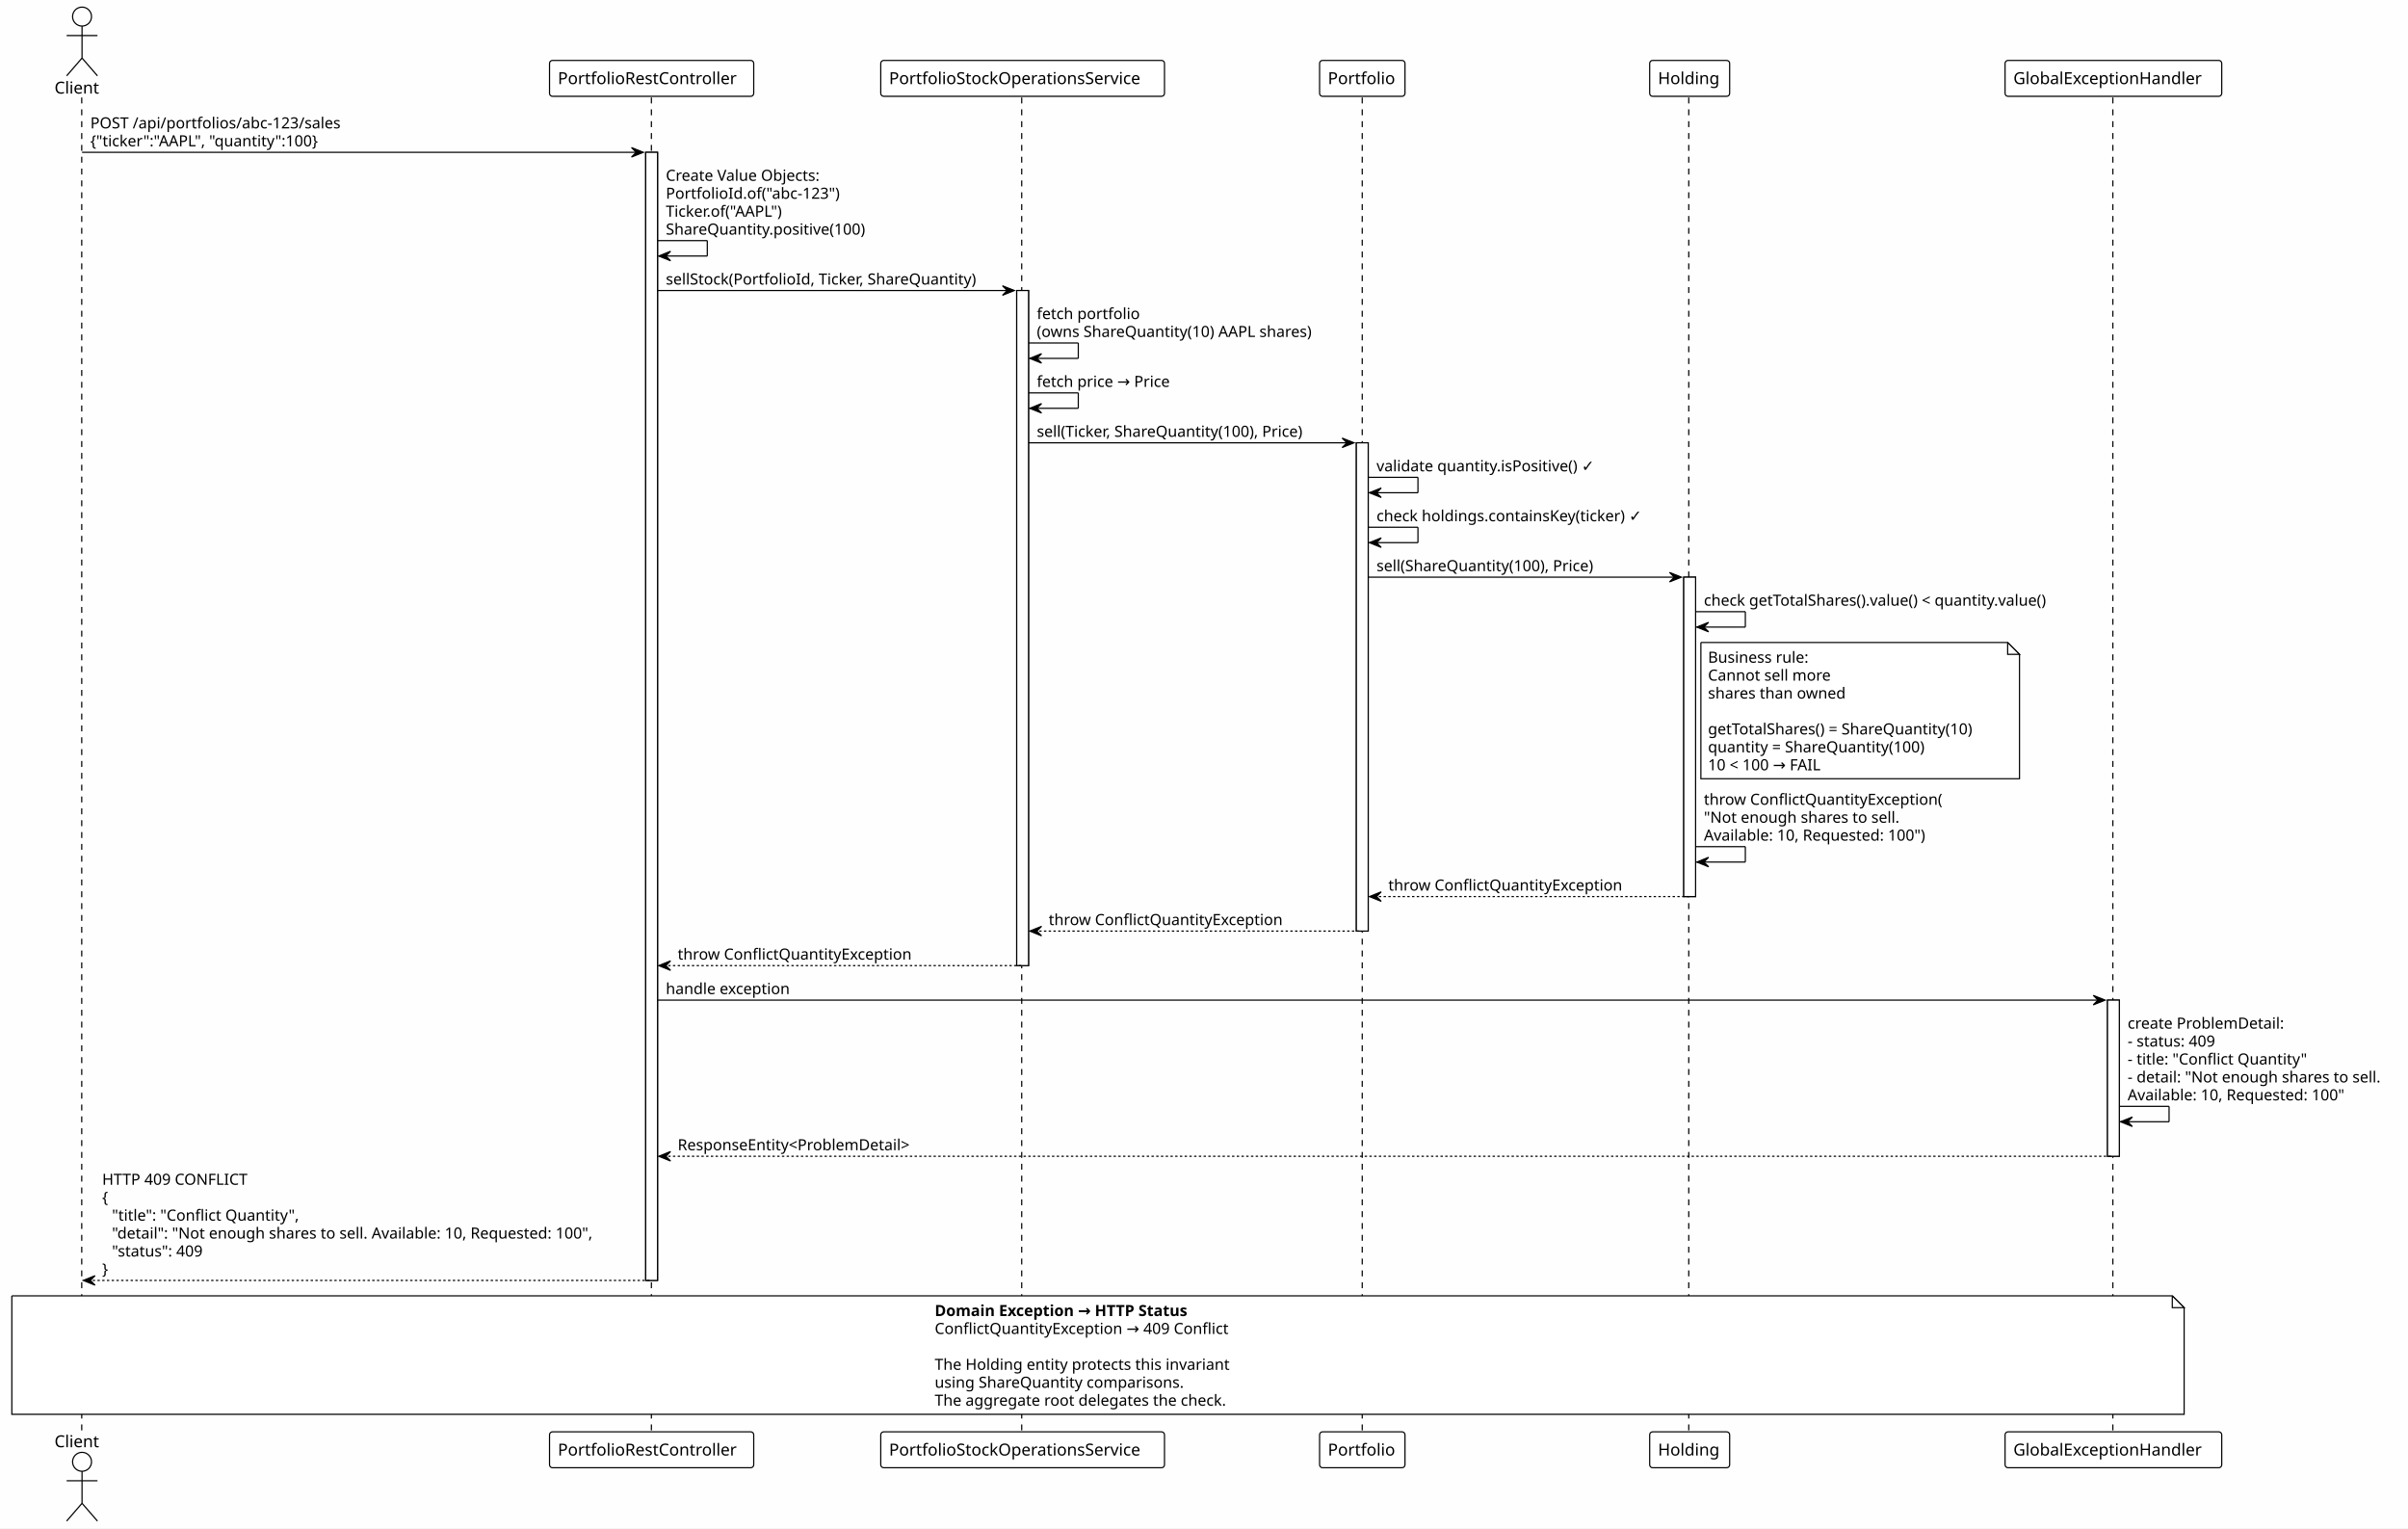
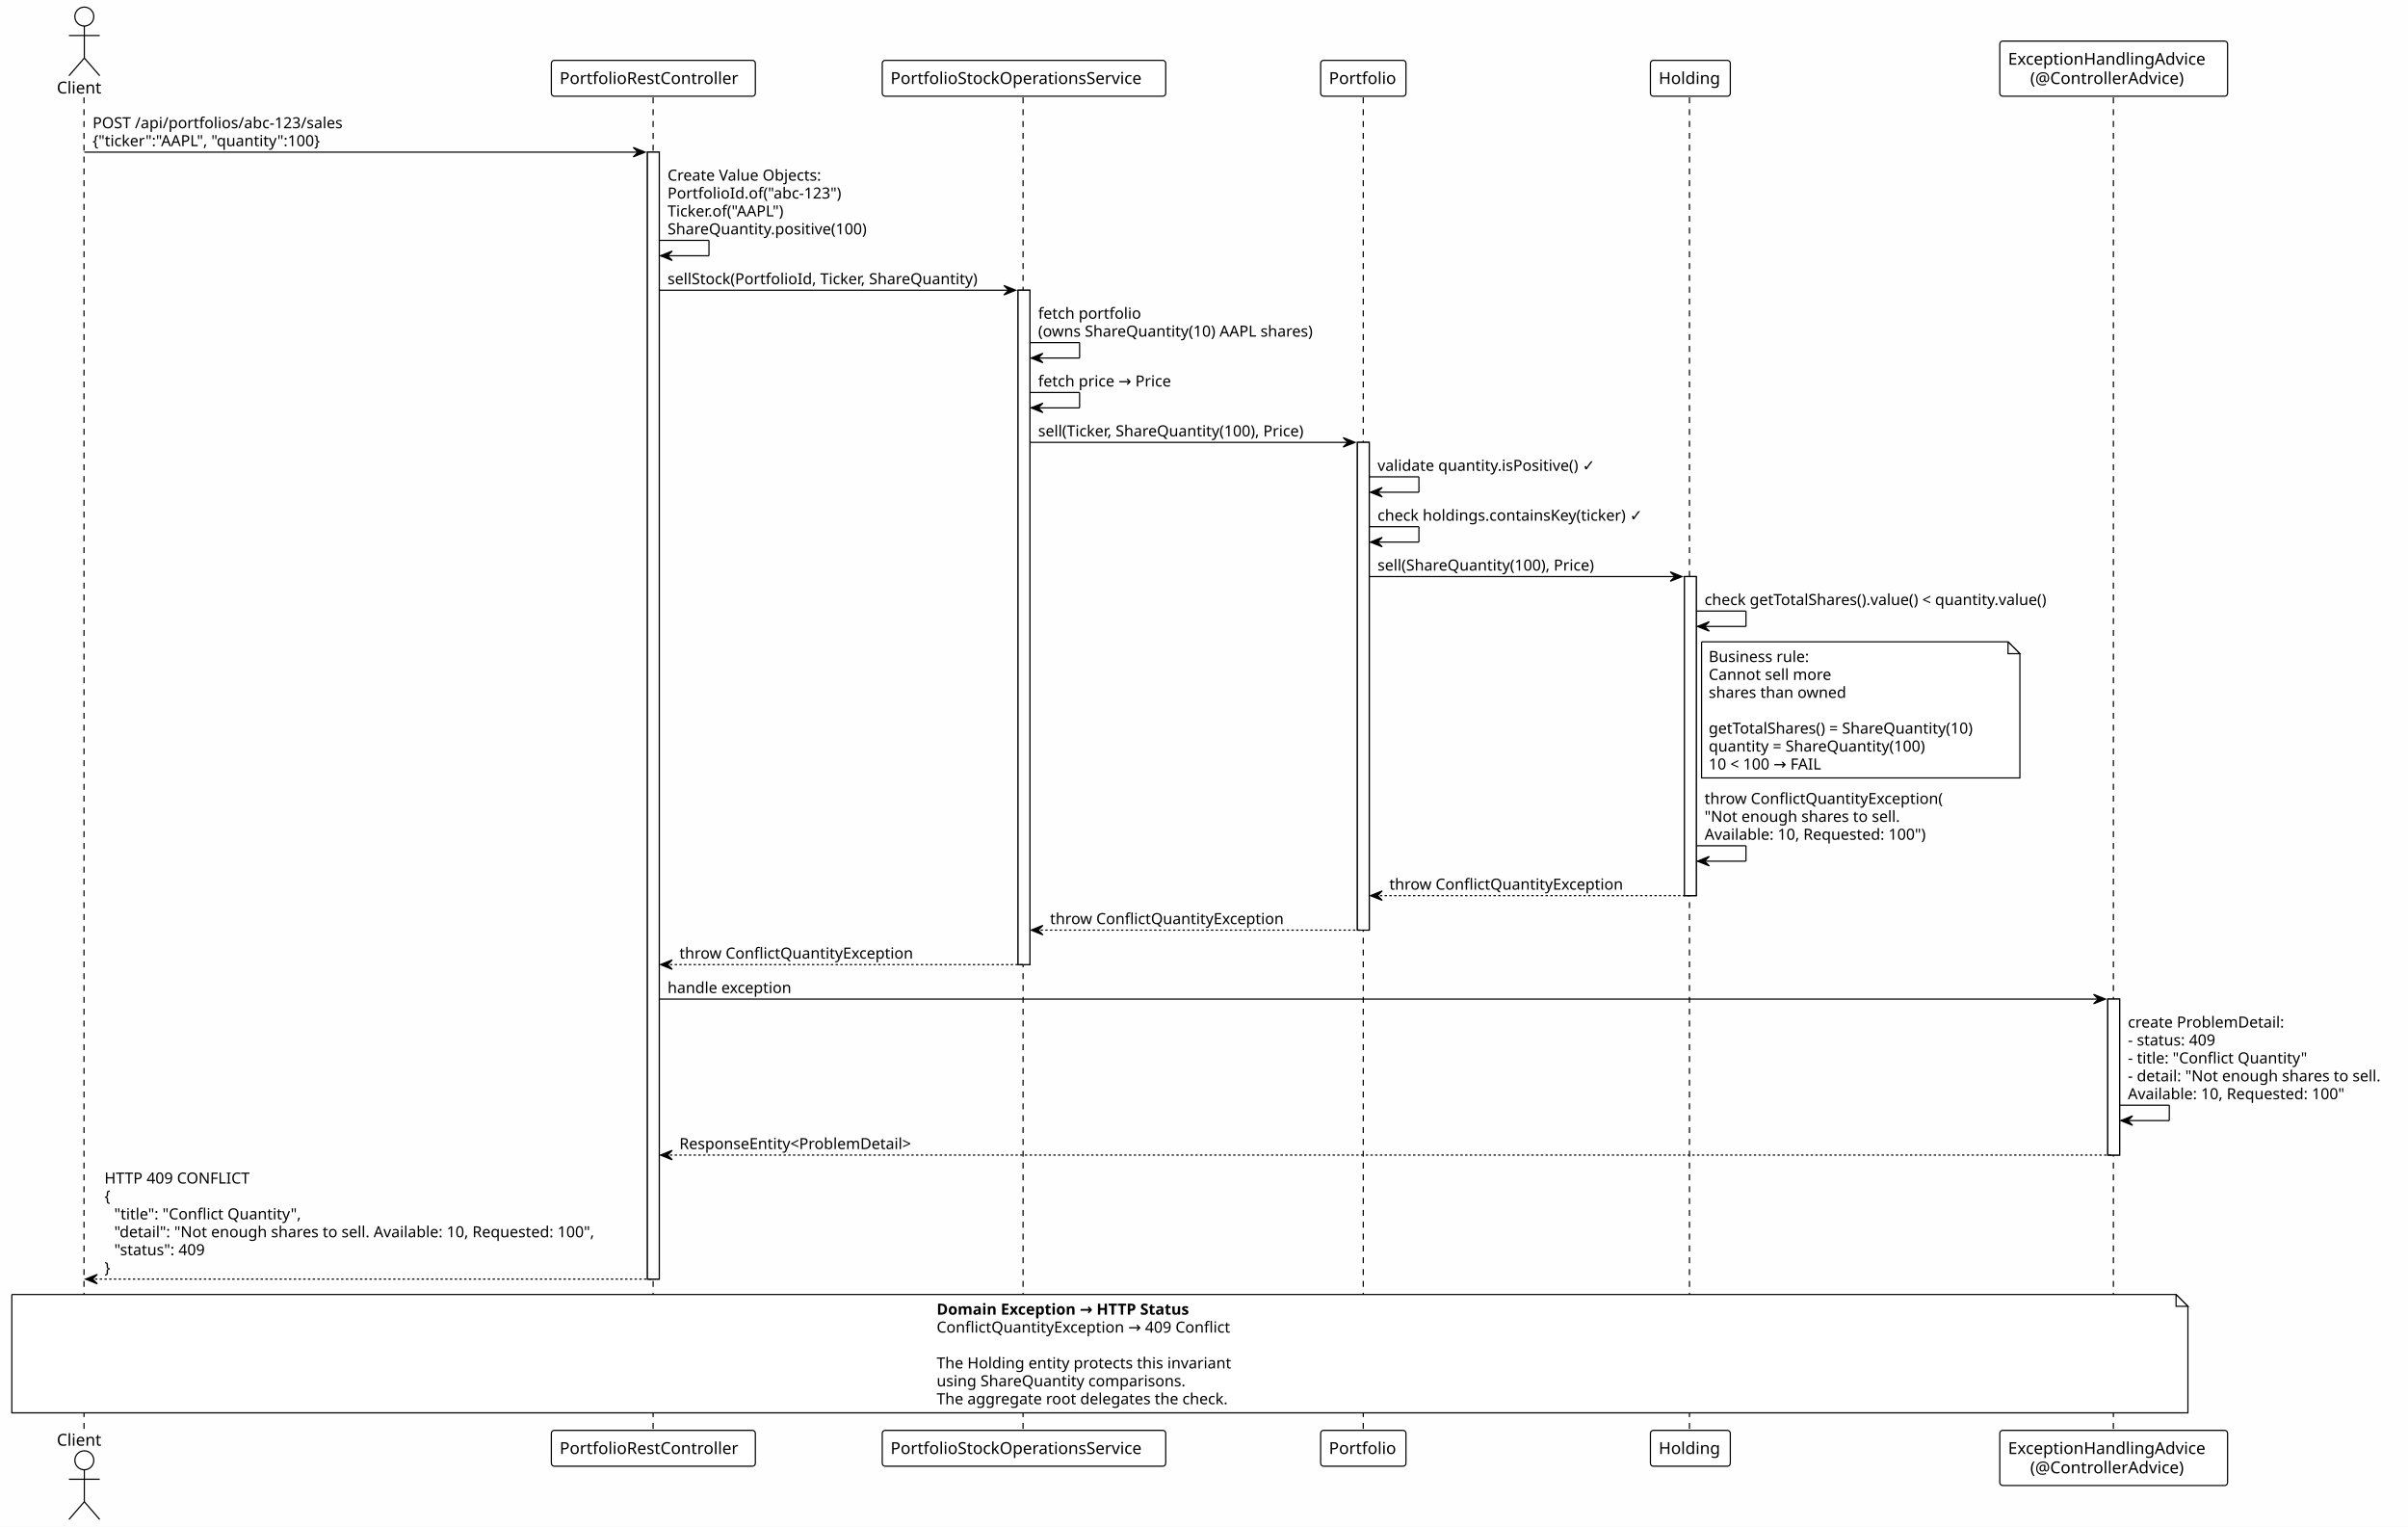
- <svg xmlns="http://www.w3.org/2000/svg" contentStyleType="text/css" data-diagram-type="SEQUENCE" height="1290px" preserveAspectRatio="none" style="width:2033px;height:1290px;background:#FEFEFE;" version="1.1" viewBox="0 0 2033 1290" width="2033px" zoomAndPan="magnify">
+ <svg xmlns="http://www.w3.org/2000/svg" contentStyleType="text/css" data-diagram-type="SEQUENCE" height="1290px" preserveAspectRatio="none" style="width:2035px;height:1290px;background:#FEFEFE;" version="1.1" viewBox="0 0 2035 1290" width="2035px" zoomAndPan="magnify">
  <defs />
  <g>
-     <rect fill="#FEFEFE" height="1290" style="stroke:none;stroke-width:1;" width="2033" x="0" y="0" />
-     <g>
-       <rect fill="#FFFFFF" height="952.18" style="stroke:#000000;stroke-width:1;" width="10" x="545.148" y="128.562" />
-     </g>
-     <g>
-       <rect fill="#FFFFFF" height="569.789" style="stroke:#000000;stroke-width:1;" width="10" x="858.371" y="245.227" />
-     </g>
-     <g>
-       <rect fill="#FFFFFF" height="412.125" style="stroke:#000000;stroke-width:1;" width="10" x="1145.135" y="373.758" />
-     </g>
-     <g>
-       <rect fill="#FFFFFF" height="269.594" style="stroke:#000000;stroke-width:1;" width="10" x="1421.533" y="487.156" />
-     </g>
-     <g>
-       <rect fill="#FFFFFF" height="131.797" style="stroke:#000000;stroke-width:1;" width="10" x="1779.282" y="844.148" />
+     <rect fill="#FEFEFE" height="1290" style="stroke:none;stroke-width:1;" width="2035" x="0" y="0" />
+     <g>
+       <rect fill="#FFFFFF" height="952.18" style="stroke:#000000;stroke-width:1;" width="10" x="547.148" y="128.562" />
+     </g>
+     <g>
+       <rect fill="#FFFFFF" height="569.789" style="stroke:#000000;stroke-width:1;" width="10" x="860.371" y="245.227" />
+     </g>
+     <g>
+       <rect fill="#FFFFFF" height="412.125" style="stroke:#000000;stroke-width:1;" width="10" x="1147.135" y="373.758" />
+     </g>
+     <g>
+       <rect fill="#FFFFFF" height="269.594" style="stroke:#000000;stroke-width:1;" width="10" x="1423.533" y="487.156" />
+     </g>
+     <g>
+       <rect fill="#FFFFFF" height="131.797" style="stroke:#000000;stroke-width:1;" width="10" x="1781.282" y="844.148" />
    </g>
    <g class="participant-lifeline" data-entity-uid="part1" data-qualified-name="Client" id="part1-lifeline">
      <g>
-         <rect fill="#000000" fill-opacity="0" height="1127.242" width="8" x="65.265" y="82.297" />
-         <line style="stroke:#000000;stroke-width:1;stroke-dasharray:5,5;" x1="69" x2="69" y1="82.297" y2="1209.539" />
+         <rect fill="#000000" fill-opacity="0" height="1127.242" width="8" x="67.265" y="82.297" />
+         <line style="stroke:#000000;stroke-width:1;stroke-dasharray:5,5;" x1="71" x2="71" y1="82.297" y2="1209.539" />
      </g>
    </g>
    <g class="participant-lifeline" data-entity-uid="part2" data-qualified-name="Controller" id="part2-lifeline">
      <g>
-         <rect fill="#000000" fill-opacity="0" height="1127.242" width="8" x="546.148" y="82.297" />
-         <line style="stroke:#000000;stroke-width:1;stroke-dasharray:5,5;" x1="549.954" x2="549.954" y1="82.297" y2="1209.539" />
+         <rect fill="#000000" fill-opacity="0" height="1127.242" width="8" x="548.148" y="82.297" />
+         <line style="stroke:#000000;stroke-width:1;stroke-dasharray:5,5;" x1="551.954" x2="551.954" y1="82.297" y2="1209.539" />
      </g>
    </g>
    <g class="participant-lifeline" data-entity-uid="part3" data-qualified-name="Service" id="part3-lifeline">
      <g>
-         <rect fill="#000000" fill-opacity="0" height="1127.242" width="8" x="859.371" y="82.297" />
-         <line style="stroke:#000000;stroke-width:1;stroke-dasharray:5,5;" x1="862.599" x2="862.599" y1="82.297" y2="1209.539" />
+         <rect fill="#000000" fill-opacity="0" height="1127.242" width="8" x="861.371" y="82.297" />
+         <line style="stroke:#000000;stroke-width:1;stroke-dasharray:5,5;" x1="864.599" x2="864.599" y1="82.297" y2="1209.539" />
      </g>
    </g>
    <g class="participant-lifeline" data-entity-uid="part4" data-qualified-name="Portfolio" id="part4-lifeline">
      <g>
-         <rect fill="#000000" fill-opacity="0" height="1127.242" width="8" x="1146.135" y="82.297" />
-         <line style="stroke:#000000;stroke-width:1;stroke-dasharray:5,5;" x1="1150.089" x2="1150.089" y1="82.297" y2="1209.539" />
+         <rect fill="#000000" fill-opacity="0" height="1127.242" width="8" x="1148.135" y="82.297" />
+         <line style="stroke:#000000;stroke-width:1;stroke-dasharray:5,5;" x1="1152.089" x2="1152.089" y1="82.297" y2="1209.539" />
      </g>
    </g>
    <g class="participant-lifeline" data-entity-uid="part5" data-qualified-name="Holding" id="part5-lifeline">
      <g>
-         <rect fill="#000000" fill-opacity="0" height="1127.242" width="8" x="1422.533" y="82.297" />
-         <line style="stroke:#000000;stroke-width:1;stroke-dasharray:5,5;" x1="1425.773" x2="1425.773" y1="82.297" y2="1209.539" />
+         <rect fill="#000000" fill-opacity="0" height="1127.242" width="8" x="1424.533" y="82.297" />
+         <line style="stroke:#000000;stroke-width:1;stroke-dasharray:5,5;" x1="1427.773" x2="1427.773" y1="82.297" y2="1209.539" />
      </g>
    </g>
    <g class="participant-lifeline" data-entity-uid="part6" data-qualified-name="Handler" id="part6-lifeline">
      <g>
-         <rect fill="#000000" fill-opacity="0" height="1127.242" width="8" x="1780.282" y="82.297" />
-         <line style="stroke:#000000;stroke-width:1;stroke-dasharray:5,5;" x1="1783.817" x2="1783.817" y1="82.297" y2="1209.539" />
+         <rect fill="#000000" fill-opacity="0" height="1127.242" width="8" x="1782.282" y="82.297" />
+         <line style="stroke:#000000;stroke-width:1;stroke-dasharray:5,5;" x1="1786.032" x2="1786.032" y1="82.297" y2="1209.539" />
      </g>
    </g>
    <g class="participant participant-head" data-entity-uid="part1" data-qualified-name="Client" id="part1-head">
-       <text fill="#000000" font-family="Verdana" font-size="14" lengthAdjust="spacing" textLength="40.53" x="46" y="78.995">Client</text>
-       <ellipse cx="69.265" cy="14" fill="#FFFFFF" rx="8" ry="8" style="stroke:#000000;stroke-width:1;" />
-       <path d="M69.265,22 L69.265,49 M56.265,30 L82.265,30 M69.265,49 L56.265,64 M69.265,49 L82.265,64" fill="none" style="stroke:#000000;stroke-width:1;" />
+       <text fill="#000000" font-family="Verdana" font-size="14" lengthAdjust="spacing" textLength="40.53" x="48" y="78.995">Client</text>
+       <ellipse cx="71.265" cy="14" fill="#FFFFFF" rx="8" ry="8" style="stroke:#000000;stroke-width:1;" />
+       <path d="M71.265,22 L71.265,49 M58.265,30 L84.265,30 M71.265,49 L58.265,64 M71.265,49 L84.265,64" fill="none" style="stroke:#000000;stroke-width:1;" />
    </g>
    <g class="participant participant-tail" data-entity-uid="part1" data-qualified-name="Client" id="part1-tail">
-       <text fill="#000000" font-family="Verdana" font-size="14" lengthAdjust="spacing" textLength="40.53" x="46" y="1221.534">Client</text>
-       <ellipse cx="69.265" cy="1233.836" fill="#FFFFFF" rx="8" ry="8" style="stroke:#000000;stroke-width:1;" />
-       <path d="M69.265,1241.836 L69.265,1268.836 M56.265,1249.836 L82.265,1249.836 M69.265,1268.836 L56.265,1283.836 M69.265,1268.836 L82.265,1283.836" fill="none" style="stroke:#000000;stroke-width:1;" />
+       <text fill="#000000" font-family="Verdana" font-size="14" lengthAdjust="spacing" textLength="40.53" x="48" y="1221.534">Client</text>
+       <ellipse cx="71.265" cy="1233.836" fill="#FFFFFF" rx="8" ry="8" style="stroke:#000000;stroke-width:1;" />
+       <path d="M71.265,1241.836 L71.265,1268.836 M58.265,1249.836 L84.265,1249.836 M71.265,1268.836 L58.265,1283.836 M71.265,1268.836 L84.265,1283.836" fill="none" style="stroke:#000000;stroke-width:1;" />
    </g>
    <g class="participant participant-head" data-entity-uid="part2" data-qualified-name="Controller" id="part2-head">
-       <rect fill="#FFFFFF" height="30.297" rx="2.5" ry="2.5" style="stroke:#000000;stroke-width:1;" width="172.389" x="463.954" y="51" />
-       <text fill="#000000" font-family="Verdana" font-size="14" lengthAdjust="spacing" textLength="158.389" x="470.954" y="70.995">PortfolioRestController</text>
+       <rect fill="#FFFFFF" height="30.297" rx="2.5" ry="2.5" style="stroke:#000000;stroke-width:1;" width="172.389" x="465.954" y="51" />
+       <text fill="#000000" font-family="Verdana" font-size="14" lengthAdjust="spacing" textLength="158.389" x="472.954" y="70.995">PortfolioRestController</text>
    </g>
    <g class="participant participant-tail" data-entity-uid="part2" data-qualified-name="Controller" id="part2-tail">
-       <rect fill="#FFFFFF" height="30.297" rx="2.5" ry="2.5" style="stroke:#000000;stroke-width:1;" width="172.389" x="463.954" y="1208.539" />
-       <text fill="#000000" font-family="Verdana" font-size="14" lengthAdjust="spacing" textLength="158.389" x="470.954" y="1228.534">PortfolioRestController</text>
+       <rect fill="#FFFFFF" height="30.297" rx="2.5" ry="2.5" style="stroke:#000000;stroke-width:1;" width="172.389" x="465.954" y="1208.539" />
+       <text fill="#000000" font-family="Verdana" font-size="14" lengthAdjust="spacing" textLength="158.389" x="472.954" y="1228.534">PortfolioRestController</text>
    </g>
    <g class="participant participant-head" data-entity-uid="part3" data-qualified-name="Service" id="part3-head">
-       <rect fill="#FFFFFF" height="30.297" rx="2.5" ry="2.5" style="stroke:#000000;stroke-width:1;" width="239.545" x="743.599" y="51" />
-       <text fill="#000000" font-family="Verdana" font-size="14" lengthAdjust="spacing" textLength="225.545" x="750.599" y="70.995">PortfolioStockOperationsService</text>
+       <rect fill="#FFFFFF" height="30.297" rx="2.5" ry="2.5" style="stroke:#000000;stroke-width:1;" width="239.545" x="745.599" y="51" />
+       <text fill="#000000" font-family="Verdana" font-size="14" lengthAdjust="spacing" textLength="225.545" x="752.599" y="70.995">PortfolioStockOperationsService</text>
    </g>
    <g class="participant participant-tail" data-entity-uid="part3" data-qualified-name="Service" id="part3-tail">
-       <rect fill="#FFFFFF" height="30.297" rx="2.5" ry="2.5" style="stroke:#000000;stroke-width:1;" width="239.545" x="743.599" y="1208.539" />
-       <text fill="#000000" font-family="Verdana" font-size="14" lengthAdjust="spacing" textLength="225.545" x="750.599" y="1228.534">PortfolioStockOperationsService</text>
+       <rect fill="#FFFFFF" height="30.297" rx="2.5" ry="2.5" style="stroke:#000000;stroke-width:1;" width="239.545" x="745.599" y="1208.539" />
+       <text fill="#000000" font-family="Verdana" font-size="14" lengthAdjust="spacing" textLength="225.545" x="752.599" y="1228.534">PortfolioStockOperationsService</text>
    </g>
    <g class="participant participant-head" data-entity-uid="part4" data-qualified-name="Portfolio" id="part4-head">
-       <rect fill="#FFFFFF" height="30.297" rx="2.5" ry="2.5" style="stroke:#000000;stroke-width:1;" width="72.092" x="1114.089" y="51" />
-       <text fill="#000000" font-family="Verdana" font-size="14" lengthAdjust="spacing" textLength="58.092" x="1121.089" y="70.995">Portfolio</text>
+       <rect fill="#FFFFFF" height="30.297" rx="2.5" ry="2.5" style="stroke:#000000;stroke-width:1;" width="72.092" x="1116.089" y="51" />
+       <text fill="#000000" font-family="Verdana" font-size="14" lengthAdjust="spacing" textLength="58.092" x="1123.089" y="70.995">Portfolio</text>
    </g>
    <g class="participant participant-tail" data-entity-uid="part4" data-qualified-name="Portfolio" id="part4-tail">
-       <rect fill="#FFFFFF" height="30.297" rx="2.5" ry="2.5" style="stroke:#000000;stroke-width:1;" width="72.092" x="1114.089" y="1208.539" />
-       <text fill="#000000" font-family="Verdana" font-size="14" lengthAdjust="spacing" textLength="58.092" x="1121.089" y="1228.534">Portfolio</text>
+       <rect fill="#FFFFFF" height="30.297" rx="2.5" ry="2.5" style="stroke:#000000;stroke-width:1;" width="72.092" x="1116.089" y="1208.539" />
+       <text fill="#000000" font-family="Verdana" font-size="14" lengthAdjust="spacing" textLength="58.092" x="1123.089" y="1228.534">Portfolio</text>
    </g>
    <g class="participant participant-head" data-entity-uid="part5" data-qualified-name="Holding" id="part5-head">
-       <rect fill="#FFFFFF" height="30.297" rx="2.5" ry="2.5" style="stroke:#000000;stroke-width:1;" width="67.519" x="1392.773" y="51" />
-       <text fill="#000000" font-family="Verdana" font-size="14" lengthAdjust="spacing" textLength="53.519" x="1399.773" y="70.995">Holding</text>
+       <rect fill="#FFFFFF" height="30.297" rx="2.5" ry="2.5" style="stroke:#000000;stroke-width:1;" width="67.519" x="1394.773" y="51" />
+       <text fill="#000000" font-family="Verdana" font-size="14" lengthAdjust="spacing" textLength="53.519" x="1401.773" y="70.995">Holding</text>
    </g>
    <g class="participant participant-tail" data-entity-uid="part5" data-qualified-name="Holding" id="part5-tail">
-       <rect fill="#FFFFFF" height="30.297" rx="2.5" ry="2.5" style="stroke:#000000;stroke-width:1;" width="67.519" x="1392.773" y="1208.539" />
-       <text fill="#000000" font-family="Verdana" font-size="14" lengthAdjust="spacing" textLength="53.519" x="1399.773" y="1228.534">Holding</text>
+       <rect fill="#FFFFFF" height="30.297" rx="2.5" ry="2.5" style="stroke:#000000;stroke-width:1;" width="67.519" x="1394.773" y="1208.539" />
+       <text fill="#000000" font-family="Verdana" font-size="14" lengthAdjust="spacing" textLength="53.519" x="1401.773" y="1228.534">Holding</text>
    </g>
    <g class="participant participant-head" data-entity-uid="part6" data-qualified-name="Handler" id="part6-head">
-       <rect fill="#FFFFFF" height="30.297" rx="2.5" ry="2.5" style="stroke:#000000;stroke-width:1;" width="182.93" x="1692.817" y="51" />
-       <text fill="#000000" font-family="Verdana" font-size="14" lengthAdjust="spacing" textLength="168.93" x="1699.817" y="70.995">GlobalExceptionHandler</text>
+       <rect fill="#FFFFFF" height="46.594" rx="2.5" ry="2.5" style="stroke:#000000;stroke-width:1;" width="192.5" x="1690.032" y="34.703" />
+       <text fill="#000000" font-family="Verdana" font-size="14" lengthAdjust="spacing" textLength="178.5" x="1697.032" y="54.698">ExceptionHandlingAdvice</text>
+       <text fill="#000000" font-family="Verdana" font-size="14" lengthAdjust="spacing" textLength="141.046" x="1715.759" y="70.995">(@ControllerAdvice)</text>
    </g>
    <g class="participant participant-tail" data-entity-uid="part6" data-qualified-name="Handler" id="part6-tail">
-       <rect fill="#FFFFFF" height="30.297" rx="2.5" ry="2.5" style="stroke:#000000;stroke-width:1;" width="182.93" x="1692.817" y="1208.539" />
-       <text fill="#000000" font-family="Verdana" font-size="14" lengthAdjust="spacing" textLength="168.93" x="1699.817" y="1228.534">GlobalExceptionHandler</text>
-     </g>
-     <g>
-       <rect fill="#FFFFFF" height="952.18" style="stroke:#000000;stroke-width:1;" width="10" x="545.148" y="128.562" />
-     </g>
-     <g>
-       <rect fill="#FFFFFF" height="569.789" style="stroke:#000000;stroke-width:1;" width="10" x="858.371" y="245.227" />
-     </g>
-     <g>
-       <rect fill="#FFFFFF" height="412.125" style="stroke:#000000;stroke-width:1;" width="10" x="1145.135" y="373.758" />
-     </g>
-     <g>
-       <rect fill="#FFFFFF" height="269.594" style="stroke:#000000;stroke-width:1;" width="10" x="1421.533" y="487.156" />
-     </g>
-     <g>
-       <rect fill="#FFFFFF" height="131.797" style="stroke:#000000;stroke-width:1;" width="10" x="1779.282" y="844.148" />
+       <rect fill="#FFFFFF" height="46.594" rx="2.5" ry="2.5" style="stroke:#000000;stroke-width:1;" width="192.5" x="1690.032" y="1208.539" />
+       <text fill="#000000" font-family="Verdana" font-size="14" lengthAdjust="spacing" textLength="178.5" x="1697.032" y="1228.534">ExceptionHandlingAdvice</text>
+       <text fill="#000000" font-family="Verdana" font-size="14" lengthAdjust="spacing" textLength="141.046" x="1715.759" y="1244.831">(@ControllerAdvice)</text>
+     </g>
+     <g>
+       <rect fill="#FFFFFF" height="952.18" style="stroke:#000000;stroke-width:1;" width="10" x="547.148" y="128.562" />
+     </g>
+     <g>
+       <rect fill="#FFFFFF" height="569.789" style="stroke:#000000;stroke-width:1;" width="10" x="860.371" y="245.227" />
+     </g>
+     <g>
+       <rect fill="#FFFFFF" height="412.125" style="stroke:#000000;stroke-width:1;" width="10" x="1147.135" y="373.758" />
+     </g>
+     <g>
+       <rect fill="#FFFFFF" height="269.594" style="stroke:#000000;stroke-width:1;" width="10" x="1423.533" y="487.156" />
+     </g>
+     <g>
+       <rect fill="#FFFFFF" height="131.797" style="stroke:#000000;stroke-width:1;" width="10" x="1781.282" y="844.148" />
    </g>
    <g class="message" data-entity-1="part1" data-entity-2="part2" id="msg1">
-       <polygon fill="#000000" points="533.148,124.562,543.148,128.562,533.148,132.562,537.148,128.562" style="stroke:#000000;stroke-width:1;" />
-       <line style="stroke:#000000;stroke-width:1;" x1="69.265" x2="539.148" y1="128.562" y2="128.562" />
-       <text fill="#000000" font-family="Verdana" font-size="13" lengthAdjust="spacing" textLength="222.866" x="76.265" y="108.364">POST /api/portfolios/abc-123/sales</text>
-       <text fill="#000000" font-family="Verdana" font-size="13" lengthAdjust="spacing" textLength="218.048" x="76.265" y="123.497">{"ticker":"AAPL", "quantity":100}</text>
+       <polygon fill="#000000" points="535.148,124.562,545.148,128.562,535.148,132.562,539.148,128.562" style="stroke:#000000;stroke-width:1;" />
+       <line style="stroke:#000000;stroke-width:1;" x1="71.265" x2="541.148" y1="128.562" y2="128.562" />
+       <text fill="#000000" font-family="Verdana" font-size="13" lengthAdjust="spacing" textLength="222.866" x="78.265" y="108.364">POST /api/portfolios/abc-123/sales</text>
+       <text fill="#000000" font-family="Verdana" font-size="13" lengthAdjust="spacing" textLength="218.048" x="78.265" y="123.497">{"ticker":"AAPL", "quantity":100}</text>
    </g>
    <g class="message" data-entity-1="part2" data-entity-2="part2" id="msg2">
-       <line style="stroke:#000000;stroke-width:1;" x1="555.148" x2="597.148" y1="203.094" y2="203.094" />
-       <line style="stroke:#000000;stroke-width:1;" x1="597.148" x2="597.148" y1="203.094" y2="216.094" />
-       <line style="stroke:#000000;stroke-width:1;" x1="556.148" x2="597.148" y1="216.094" y2="216.094" />
-       <polygon fill="#000000" points="566.148,212.094,556.148,216.094,566.148,220.094,562.148,216.094" style="stroke:#000000;stroke-width:1;" />
-       <text fill="#000000" font-family="Verdana" font-size="13" lengthAdjust="spacing" textLength="141.946" x="562.148" y="152.629">Create Value Objects:</text>
-       <text fill="#000000" font-family="Verdana" font-size="13" lengthAdjust="spacing" textLength="157.663" x="562.148" y="167.762">PortfolioId.of("abc-123")</text>
-       <text fill="#000000" font-family="Verdana" font-size="13" lengthAdjust="spacing" textLength="111.205" x="562.148" y="182.895">Ticker.of("AAPL")</text>
-       <text fill="#000000" font-family="Verdana" font-size="13" lengthAdjust="spacing" textLength="184.057" x="562.148" y="198.028">ShareQuantity.positive(100)</text>
+       <line style="stroke:#000000;stroke-width:1;" x1="557.148" x2="599.148" y1="203.094" y2="203.094" />
+       <line style="stroke:#000000;stroke-width:1;" x1="599.148" x2="599.148" y1="203.094" y2="216.094" />
+       <line style="stroke:#000000;stroke-width:1;" x1="558.148" x2="599.148" y1="216.094" y2="216.094" />
+       <polygon fill="#000000" points="568.148,212.094,558.148,216.094,568.148,220.094,564.148,216.094" style="stroke:#000000;stroke-width:1;" />
+       <text fill="#000000" font-family="Verdana" font-size="13" lengthAdjust="spacing" textLength="141.946" x="564.148" y="152.629">Create Value Objects:</text>
+       <text fill="#000000" font-family="Verdana" font-size="13" lengthAdjust="spacing" textLength="157.663" x="564.148" y="167.762">PortfolioId.of("abc-123")</text>
+       <text fill="#000000" font-family="Verdana" font-size="13" lengthAdjust="spacing" textLength="111.205" x="564.148" y="182.895">Ticker.of("AAPL")</text>
+       <text fill="#000000" font-family="Verdana" font-size="13" lengthAdjust="spacing" textLength="184.057" x="564.148" y="198.028">ShareQuantity.positive(100)</text>
    </g>
    <g class="message" data-entity-1="part2" data-entity-2="part3" id="msg3">
-       <polygon fill="#000000" points="846.371,241.227,856.371,245.227,846.371,249.227,850.371,245.227" style="stroke:#000000;stroke-width:1;" />
-       <line style="stroke:#000000;stroke-width:1;" x1="555.148" x2="852.371" y1="245.227" y2="245.227" />
-       <text fill="#000000" font-family="Verdana" font-size="13" lengthAdjust="spacing" textLength="284.223" x="562.148" y="240.161">sellStock(PortfolioId, Ticker, ShareQuantity)</text>
+       <polygon fill="#000000" points="848.371,241.227,858.371,245.227,848.371,249.227,852.371,245.227" style="stroke:#000000;stroke-width:1;" />
+       <line style="stroke:#000000;stroke-width:1;" x1="557.148" x2="854.371" y1="245.227" y2="245.227" />
+       <text fill="#000000" font-family="Verdana" font-size="13" lengthAdjust="spacing" textLength="284.223" x="564.148" y="240.161">sellStock(PortfolioId, Ticker, ShareQuantity)</text>
    </g>
    <g class="message" data-entity-1="part3" data-entity-2="part3" id="msg4">
-       <line style="stroke:#000000;stroke-width:1;" x1="868.371" x2="910.371" y1="289.492" y2="289.492" />
-       <line style="stroke:#000000;stroke-width:1;" x1="910.371" x2="910.371" y1="289.492" y2="302.492" />
-       <line style="stroke:#000000;stroke-width:1;" x1="869.371" x2="910.371" y1="302.492" y2="302.492" />
-       <polygon fill="#000000" points="879.371,298.492,869.371,302.492,879.371,306.492,875.371,302.492" style="stroke:#000000;stroke-width:1;" />
-       <text fill="#000000" font-family="Verdana" font-size="13" lengthAdjust="spacing" textLength="91.546" x="875.371" y="269.293">fetch portfolio</text>
-       <text fill="#000000" font-family="Verdana" font-size="13" lengthAdjust="spacing" textLength="252.764" x="875.371" y="284.426">(owns ShareQuantity(10) AAPL shares)</text>
+       <line style="stroke:#000000;stroke-width:1;" x1="870.371" x2="912.371" y1="289.492" y2="289.492" />
+       <line style="stroke:#000000;stroke-width:1;" x1="912.371" x2="912.371" y1="289.492" y2="302.492" />
+       <line style="stroke:#000000;stroke-width:1;" x1="871.371" x2="912.371" y1="302.492" y2="302.492" />
+       <polygon fill="#000000" points="881.371,298.492,871.371,302.492,881.371,306.492,877.371,302.492" style="stroke:#000000;stroke-width:1;" />
+       <text fill="#000000" font-family="Verdana" font-size="13" lengthAdjust="spacing" textLength="91.546" x="877.371" y="269.293">fetch portfolio</text>
+       <text fill="#000000" font-family="Verdana" font-size="13" lengthAdjust="spacing" textLength="252.764" x="877.371" y="284.426">(owns ShareQuantity(10) AAPL shares)</text>
    </g>
    <g class="message" data-entity-1="part3" data-entity-2="part3" id="msg5">
-       <line style="stroke:#000000;stroke-width:1;" x1="868.371" x2="910.371" y1="331.625" y2="331.625" />
-       <line style="stroke:#000000;stroke-width:1;" x1="910.371" x2="910.371" y1="331.625" y2="344.625" />
-       <line style="stroke:#000000;stroke-width:1;" x1="869.371" x2="910.371" y1="344.625" y2="344.625" />
-       <polygon fill="#000000" points="879.371,340.625,869.371,344.625,879.371,348.625,875.371,344.625" style="stroke:#000000;stroke-width:1;" />
-       <text fill="#000000" font-family="Verdana" font-size="13" lengthAdjust="spacing" textLength="120.644" x="875.371" y="326.559">fetch price → Price</text>
+       <line style="stroke:#000000;stroke-width:1;" x1="870.371" x2="912.371" y1="331.625" y2="331.625" />
+       <line style="stroke:#000000;stroke-width:1;" x1="912.371" x2="912.371" y1="331.625" y2="344.625" />
+       <line style="stroke:#000000;stroke-width:1;" x1="871.371" x2="912.371" y1="344.625" y2="344.625" />
+       <polygon fill="#000000" points="881.371,340.625,871.371,344.625,881.371,348.625,877.371,344.625" style="stroke:#000000;stroke-width:1;" />
+       <text fill="#000000" font-family="Verdana" font-size="13" lengthAdjust="spacing" textLength="120.644" x="877.371" y="326.559">fetch price → Price</text>
    </g>
    <g class="message" data-entity-1="part3" data-entity-2="part4" id="msg6">
-       <polygon fill="#000000" points="1133.135,369.758,1143.135,373.758,1133.135,377.758,1137.135,373.758" style="stroke:#000000;stroke-width:1;" />
-       <line style="stroke:#000000;stroke-width:1;" x1="868.371" x2="1139.135" y1="373.758" y2="373.758" />
-       <text fill="#000000" font-family="Verdana" font-size="13" lengthAdjust="spacing" textLength="249.114" x="875.371" y="368.692">sell(Ticker, ShareQuantity(100), Price)</text>
+       <polygon fill="#000000" points="1135.135,369.758,1145.135,373.758,1135.135,377.758,1139.135,373.758" style="stroke:#000000;stroke-width:1;" />
+       <line style="stroke:#000000;stroke-width:1;" x1="870.371" x2="1141.135" y1="373.758" y2="373.758" />
+       <text fill="#000000" font-family="Verdana" font-size="13" lengthAdjust="spacing" textLength="249.114" x="877.371" y="368.692">sell(Ticker, ShareQuantity(100), Price)</text>
    </g>
    <g class="message" data-entity-1="part4" data-entity-2="part4" id="msg7">
-       <line style="stroke:#000000;stroke-width:1;" x1="1155.135" x2="1197.135" y1="402.891" y2="402.891" />
-       <line style="stroke:#000000;stroke-width:1;" x1="1197.135" x2="1197.135" y1="402.891" y2="415.891" />
-       <line style="stroke:#000000;stroke-width:1;" x1="1156.135" x2="1197.135" y1="415.891" y2="415.891" />
-       <polygon fill="#000000" points="1166.135,411.891,1156.135,415.891,1166.135,419.891,1162.135,415.891" style="stroke:#000000;stroke-width:1;" />
-       <text fill="#000000" font-family="Verdana" font-size="13" lengthAdjust="spacing" textLength="200.789" x="1162.135" y="397.825">validate quantity.isPositive() ✓</text>
+       <line style="stroke:#000000;stroke-width:1;" x1="1157.135" x2="1199.135" y1="402.891" y2="402.891" />
+       <line style="stroke:#000000;stroke-width:1;" x1="1199.135" x2="1199.135" y1="402.891" y2="415.891" />
+       <line style="stroke:#000000;stroke-width:1;" x1="1158.135" x2="1199.135" y1="415.891" y2="415.891" />
+       <polygon fill="#000000" points="1168.135,411.891,1158.135,415.891,1168.135,419.891,1164.135,415.891" style="stroke:#000000;stroke-width:1;" />
+       <text fill="#000000" font-family="Verdana" font-size="13" lengthAdjust="spacing" textLength="200.789" x="1164.135" y="397.825">validate quantity.isPositive() ✓</text>
    </g>
    <g class="message" data-entity-1="part4" data-entity-2="part4" id="msg8">
-       <line style="stroke:#000000;stroke-width:1;" x1="1155.135" x2="1197.135" y1="445.023" y2="445.023" />
-       <line style="stroke:#000000;stroke-width:1;" x1="1197.135" x2="1197.135" y1="445.023" y2="458.023" />
-       <line style="stroke:#000000;stroke-width:1;" x1="1156.135" x2="1197.135" y1="458.023" y2="458.023" />
-       <polygon fill="#000000" points="1166.135,454.023,1156.135,458.023,1166.135,462.023,1162.135,458.023" style="stroke:#000000;stroke-width:1;" />
-       <text fill="#000000" font-family="Verdana" font-size="13" lengthAdjust="spacing" textLength="242.398" x="1162.135" y="439.957">check holdings.containsKey(ticker) ✓</text>
+       <line style="stroke:#000000;stroke-width:1;" x1="1157.135" x2="1199.135" y1="445.023" y2="445.023" />
+       <line style="stroke:#000000;stroke-width:1;" x1="1199.135" x2="1199.135" y1="445.023" y2="458.023" />
+       <line style="stroke:#000000;stroke-width:1;" x1="1158.135" x2="1199.135" y1="458.023" y2="458.023" />
+       <polygon fill="#000000" points="1168.135,454.023,1158.135,458.023,1168.135,462.023,1164.135,458.023" style="stroke:#000000;stroke-width:1;" />
+       <text fill="#000000" font-family="Verdana" font-size="13" lengthAdjust="spacing" textLength="242.398" x="1164.135" y="439.957">check holdings.containsKey(ticker) ✓</text>
    </g>
    <g class="message" data-entity-1="part4" data-entity-2="part5" id="msg9">
-       <polygon fill="#000000" points="1409.533,483.156,1419.533,487.156,1409.533,491.156,1413.533,487.156" style="stroke:#000000;stroke-width:1;" />
-       <line style="stroke:#000000;stroke-width:1;" x1="1155.135" x2="1415.533" y1="487.156" y2="487.156" />
-       <text fill="#000000" font-family="Verdana" font-size="13" lengthAdjust="spacing" textLength="201.278" x="1162.135" y="482.09">sell(ShareQuantity(100), Price)</text>
+       <polygon fill="#000000" points="1411.533,483.156,1421.533,487.156,1411.533,491.156,1415.533,487.156" style="stroke:#000000;stroke-width:1;" />
+       <line style="stroke:#000000;stroke-width:1;" x1="1157.135" x2="1417.533" y1="487.156" y2="487.156" />
+       <text fill="#000000" font-family="Verdana" font-size="13" lengthAdjust="spacing" textLength="201.278" x="1164.135" y="482.09">sell(ShareQuantity(100), Price)</text>
    </g>
    <g class="message" data-entity-1="part5" data-entity-2="part5" id="msg10">
-       <line style="stroke:#000000;stroke-width:1;" x1="1431.533" x2="1473.533" y1="516.289" y2="516.289" />
-       <line style="stroke:#000000;stroke-width:1;" x1="1473.533" x2="1473.533" y1="516.289" y2="529.289" />
-       <line style="stroke:#000000;stroke-width:1;" x1="1432.533" x2="1473.533" y1="529.289" y2="529.289" />
-       <polygon fill="#000000" points="1442.533,525.289,1432.533,529.289,1442.533,533.289,1438.533,529.289" style="stroke:#000000;stroke-width:1;" />
-       <text fill="#000000" font-family="Verdana" font-size="13" lengthAdjust="spacing" textLength="323.75" x="1438.533" y="511.223">check getTotalShares().value() &lt; quantity.value()</text>
-     </g>
-     <path d="M1436,542.289 L1436,657.289 L1705,657.289 L1705,552.289 L1695,542.289 L1436,542.289" fill="#FFFFFF" style="stroke:#000000;stroke-width:1;" />
-     <path d="M1695,542.289 L1695,552.289 L1705,552.289 L1695,542.289" fill="#FFFFFF" style="stroke:#000000;stroke-width:1;" />
-     <text fill="#000000" font-family="Verdana" font-size="13" lengthAdjust="spacing" textLength="91.032" x="1442" y="559.356">Business rule:</text>
-     <text fill="#000000" font-family="Verdana" font-size="13" lengthAdjust="spacing" textLength="110.792" x="1442" y="574.489">Cannot sell more</text>
-     <text fill="#000000" font-family="Verdana" font-size="13" lengthAdjust="spacing" textLength="123.976" x="1442" y="589.622">shares than owned</text>
-     <text fill="#000000" font-family="Verdana" font-size="13" lengthAdjust="spacing" textLength="4.132" x="1442" y="604.754"> </text>
-     <text fill="#000000" font-family="Verdana" font-size="13" lengthAdjust="spacing" textLength="248.454" x="1442" y="619.887">getTotalShares() = ShareQuantity(10)</text>
-     <text fill="#000000" font-family="Verdana" font-size="13" lengthAdjust="spacing" textLength="202.287" x="1442" y="635.02">quantity = ShareQuantity(100)</text>
-     <text fill="#000000" font-family="Verdana" font-size="13" lengthAdjust="spacing" textLength="107.117" x="1442" y="650.153">10 &lt; 100 → FAIL</text>
+       <line style="stroke:#000000;stroke-width:1;" x1="1433.533" x2="1475.533" y1="516.289" y2="516.289" />
+       <line style="stroke:#000000;stroke-width:1;" x1="1475.533" x2="1475.533" y1="516.289" y2="529.289" />
+       <line style="stroke:#000000;stroke-width:1;" x1="1434.533" x2="1475.533" y1="529.289" y2="529.289" />
+       <polygon fill="#000000" points="1444.533,525.289,1434.533,529.289,1444.533,533.289,1440.533,529.289" style="stroke:#000000;stroke-width:1;" />
+       <text fill="#000000" font-family="Verdana" font-size="13" lengthAdjust="spacing" textLength="323.75" x="1440.533" y="511.223">check getTotalShares().value() &lt; quantity.value()</text>
+     </g>
+     <path d="M1438,542.289 L1438,657.289 L1707,657.289 L1707,552.289 L1697,542.289 L1438,542.289" fill="#FFFFFF" style="stroke:#000000;stroke-width:1;" />
+     <path d="M1697,542.289 L1697,552.289 L1707,552.289 L1697,542.289" fill="#FFFFFF" style="stroke:#000000;stroke-width:1;" />
+     <text fill="#000000" font-family="Verdana" font-size="13" lengthAdjust="spacing" textLength="91.032" x="1444" y="559.356">Business rule:</text>
+     <text fill="#000000" font-family="Verdana" font-size="13" lengthAdjust="spacing" textLength="110.792" x="1444" y="574.489">Cannot sell more</text>
+     <text fill="#000000" font-family="Verdana" font-size="13" lengthAdjust="spacing" textLength="123.976" x="1444" y="589.622">shares than owned</text>
+     <text fill="#000000" font-family="Verdana" font-size="13" lengthAdjust="spacing" textLength="4.132" x="1444" y="604.754"> </text>
+     <text fill="#000000" font-family="Verdana" font-size="13" lengthAdjust="spacing" textLength="248.454" x="1444" y="619.887">getTotalShares() = ShareQuantity(10)</text>
+     <text fill="#000000" font-family="Verdana" font-size="13" lengthAdjust="spacing" textLength="202.287" x="1444" y="635.02">quantity = ShareQuantity(100)</text>
+     <text fill="#000000" font-family="Verdana" font-size="13" lengthAdjust="spacing" textLength="107.117" x="1444" y="650.153">10 &lt; 100 → FAIL</text>
    <g class="message" data-entity-1="part5" data-entity-2="part5" id="msg11">
-       <line style="stroke:#000000;stroke-width:1;" x1="1431.533" x2="1473.533" y1="714.617" y2="714.617" />
-       <line style="stroke:#000000;stroke-width:1;" x1="1473.533" x2="1473.533" y1="714.617" y2="727.617" />
-       <line style="stroke:#000000;stroke-width:1;" x1="1432.533" x2="1473.533" y1="727.617" y2="727.617" />
-       <polygon fill="#000000" points="1442.533,723.617,1432.533,727.617,1442.533,731.617,1438.533,727.617" style="stroke:#000000;stroke-width:1;" />
-       <text fill="#000000" font-family="Verdana" font-size="13" lengthAdjust="spacing" textLength="216.169" x="1438.533" y="679.286">throw ConflictQuantityException(</text>
-       <text fill="#000000" font-family="Verdana" font-size="13" lengthAdjust="spacing" textLength="176.477" x="1438.533" y="694.418">"Not enough shares to sell.</text>
-       <text fill="#000000" font-family="Verdana" font-size="13" lengthAdjust="spacing" textLength="206.94" x="1438.533" y="709.551">Available: 10, Requested: 100")</text>
+       <line style="stroke:#000000;stroke-width:1;" x1="1433.533" x2="1475.533" y1="714.617" y2="714.617" />
+       <line style="stroke:#000000;stroke-width:1;" x1="1475.533" x2="1475.533" y1="714.617" y2="727.617" />
+       <line style="stroke:#000000;stroke-width:1;" x1="1434.533" x2="1475.533" y1="727.617" y2="727.617" />
+       <polygon fill="#000000" points="1444.533,723.617,1434.533,727.617,1444.533,731.617,1440.533,727.617" style="stroke:#000000;stroke-width:1;" />
+       <text fill="#000000" font-family="Verdana" font-size="13" lengthAdjust="spacing" textLength="216.169" x="1440.533" y="679.286">throw ConflictQuantityException(</text>
+       <text fill="#000000" font-family="Verdana" font-size="13" lengthAdjust="spacing" textLength="176.477" x="1440.533" y="694.418">"Not enough shares to sell.</text>
+       <text fill="#000000" font-family="Verdana" font-size="13" lengthAdjust="spacing" textLength="206.94" x="1440.533" y="709.551">Available: 10, Requested: 100")</text>
    </g>
    <g class="message" data-entity-1="part5" data-entity-2="part4" id="msg12">
-       <polygon fill="#000000" points="1166.135,752.75,1156.135,756.75,1166.135,760.75,1162.135,756.75" style="stroke:#000000;stroke-width:1;" />
-       <line style="stroke:#000000;stroke-width:1;stroke-dasharray:2,2;" x1="1160.135" x2="1425.533" y1="756.75" y2="756.75" />
-       <text fill="#000000" font-family="Verdana" font-size="13" lengthAdjust="spacing" textLength="211.098" x="1172.135" y="751.684">throw ConflictQuantityException</text>
+       <polygon fill="#000000" points="1168.135,752.75,1158.135,756.75,1168.135,760.75,1164.135,756.75" style="stroke:#000000;stroke-width:1;" />
+       <line style="stroke:#000000;stroke-width:1;stroke-dasharray:2,2;" x1="1162.135" x2="1427.533" y1="756.75" y2="756.75" />
+       <text fill="#000000" font-family="Verdana" font-size="13" lengthAdjust="spacing" textLength="211.098" x="1174.135" y="751.684">throw ConflictQuantityException</text>
    </g>
    <g class="message" data-entity-1="part4" data-entity-2="part3" id="msg13">
-       <polygon fill="#000000" points="879.371,781.883,869.371,785.883,879.371,789.883,875.371,785.883" style="stroke:#000000;stroke-width:1;" />
-       <line style="stroke:#000000;stroke-width:1;stroke-dasharray:2,2;" x1="873.371" x2="1149.135" y1="785.883" y2="785.883" />
-       <text fill="#000000" font-family="Verdana" font-size="13" lengthAdjust="spacing" textLength="211.098" x="885.371" y="780.817">throw ConflictQuantityException</text>
+       <polygon fill="#000000" points="881.371,781.883,871.371,785.883,881.371,789.883,877.371,785.883" style="stroke:#000000;stroke-width:1;" />
+       <line style="stroke:#000000;stroke-width:1;stroke-dasharray:2,2;" x1="875.371" x2="1151.135" y1="785.883" y2="785.883" />
+       <text fill="#000000" font-family="Verdana" font-size="13" lengthAdjust="spacing" textLength="211.098" x="887.371" y="780.817">throw ConflictQuantityException</text>
    </g>
    <g class="message" data-entity-1="part3" data-entity-2="part2" id="msg14">
-       <polygon fill="#000000" points="566.148,811.016,556.148,815.016,566.148,819.016,562.148,815.016" style="stroke:#000000;stroke-width:1;" />
-       <line style="stroke:#000000;stroke-width:1;stroke-dasharray:2,2;" x1="560.148" x2="862.371" y1="815.016" y2="815.016" />
-       <text fill="#000000" font-family="Verdana" font-size="13" lengthAdjust="spacing" textLength="211.098" x="572.148" y="809.95">throw ConflictQuantityException</text>
+       <polygon fill="#000000" points="568.148,811.016,558.148,815.016,568.148,819.016,564.148,815.016" style="stroke:#000000;stroke-width:1;" />
+       <line style="stroke:#000000;stroke-width:1;stroke-dasharray:2,2;" x1="562.148" x2="864.371" y1="815.016" y2="815.016" />
+       <text fill="#000000" font-family="Verdana" font-size="13" lengthAdjust="spacing" textLength="211.098" x="574.148" y="809.95">throw ConflictQuantityException</text>
    </g>
    <g class="message" data-entity-1="part2" data-entity-2="part6" id="msg15">
-       <polygon fill="#000000" points="1767.282,840.148,1777.282,844.148,1767.282,848.148,1771.282,844.148" style="stroke:#000000;stroke-width:1;" />
-       <line style="stroke:#000000;stroke-width:1;" x1="555.148" x2="1773.282" y1="844.148" y2="844.148" />
-       <text fill="#000000" font-family="Verdana" font-size="13" lengthAdjust="spacing" textLength="112.43" x="562.148" y="839.082">handle exception</text>
+       <polygon fill="#000000" points="1769.282,840.148,1779.282,844.148,1769.282,848.148,1773.282,844.148" style="stroke:#000000;stroke-width:1;" />
+       <line style="stroke:#000000;stroke-width:1;" x1="557.148" x2="1775.282" y1="844.148" y2="844.148" />
+       <text fill="#000000" font-family="Verdana" font-size="13" lengthAdjust="spacing" textLength="112.43" x="564.148" y="839.082">handle exception</text>
    </g>
    <g class="message" data-entity-1="part6" data-entity-2="part6" id="msg16">
-       <line style="stroke:#000000;stroke-width:1;" x1="1789.282" x2="1831.282" y1="933.812" y2="933.812" />
-       <line style="stroke:#000000;stroke-width:1;" x1="1831.282" x2="1831.282" y1="933.812" y2="946.812" />
-       <line style="stroke:#000000;stroke-width:1;" x1="1790.282" x2="1831.282" y1="946.812" y2="946.812" />
-       <polygon fill="#000000" points="1800.282,942.812,1790.282,946.812,1800.282,950.812,1796.282,946.812" style="stroke:#000000;stroke-width:1;" />
-       <text fill="#000000" font-family="Verdana" font-size="13" lengthAdjust="spacing" textLength="142.023" x="1796.282" y="868.215">create ProblemDetail:</text>
-       <text fill="#000000" font-family="Verdana" font-size="13" lengthAdjust="spacing" textLength="82.094" x="1796.282" y="883.348">- status: 409</text>
-       <text fill="#000000" font-family="Verdana" font-size="13" lengthAdjust="spacing" textLength="164.334" x="1796.282" y="898.481">- title: "Conflict Quantity"</text>
-       <text fill="#000000" font-family="Verdana" font-size="13" lengthAdjust="spacing" textLength="230.35" x="1796.282" y="913.614">- detail: "Not enough shares to sell.</text>
-       <text fill="#000000" font-family="Verdana" font-size="13" lengthAdjust="spacing" textLength="201.868" x="1796.282" y="928.747">Available: 10, Requested: 100"</text>
+       <line style="stroke:#000000;stroke-width:1;" x1="1791.282" x2="1833.282" y1="933.812" y2="933.812" />
+       <line style="stroke:#000000;stroke-width:1;" x1="1833.282" x2="1833.282" y1="933.812" y2="946.812" />
+       <line style="stroke:#000000;stroke-width:1;" x1="1792.282" x2="1833.282" y1="946.812" y2="946.812" />
+       <polygon fill="#000000" points="1802.282,942.812,1792.282,946.812,1802.282,950.812,1798.282,946.812" style="stroke:#000000;stroke-width:1;" />
+       <text fill="#000000" font-family="Verdana" font-size="13" lengthAdjust="spacing" textLength="142.023" x="1798.282" y="868.215">create ProblemDetail:</text>
+       <text fill="#000000" font-family="Verdana" font-size="13" lengthAdjust="spacing" textLength="82.094" x="1798.282" y="883.348">- status: 409</text>
+       <text fill="#000000" font-family="Verdana" font-size="13" lengthAdjust="spacing" textLength="164.334" x="1798.282" y="898.481">- title: "Conflict Quantity"</text>
+       <text fill="#000000" font-family="Verdana" font-size="13" lengthAdjust="spacing" textLength="230.35" x="1798.282" y="913.614">- detail: "Not enough shares to sell.</text>
+       <text fill="#000000" font-family="Verdana" font-size="13" lengthAdjust="spacing" textLength="201.868" x="1798.282" y="928.747">Available: 10, Requested: 100"</text>
    </g>
    <g class="message" data-entity-1="part6" data-entity-2="part2" id="msg17">
-       <polygon fill="#000000" points="566.148,971.945,556.148,975.945,566.148,979.945,562.148,975.945" style="stroke:#000000;stroke-width:1;" />
-       <line style="stroke:#000000;stroke-width:1;stroke-dasharray:2,2;" x1="560.148" x2="1783.282" y1="975.945" y2="975.945" />
-       <text fill="#000000" font-family="Verdana" font-size="13" lengthAdjust="spacing" textLength="214.716" x="572.148" y="970.879">ResponseEntity&lt;ProblemDetail&gt;</text>
+       <polygon fill="#000000" points="568.148,971.945,558.148,975.945,568.148,979.945,564.148,975.945" style="stroke:#000000;stroke-width:1;" />
+       <line style="stroke:#000000;stroke-width:1;stroke-dasharray:2,2;" x1="562.148" x2="1785.282" y1="975.945" y2="975.945" />
+       <text fill="#000000" font-family="Verdana" font-size="13" lengthAdjust="spacing" textLength="214.716" x="574.148" y="970.879">ResponseEntity&lt;ProblemDetail&gt;</text>
    </g>
    <g class="message" data-entity-1="part2" data-entity-2="part1" id="msg18">
-       <polygon fill="#000000" points="80.265,1076.742,70.265,1080.742,80.265,1084.742,76.265,1080.742" style="stroke:#000000;stroke-width:1;" />
-       <line style="stroke:#000000;stroke-width:1;stroke-dasharray:2,2;" x1="74.265" x2="549.148" y1="1080.742" y2="1080.742" />
-       <text fill="#000000" font-family="Verdana" font-size="13" lengthAdjust="spacing" textLength="131.181" x="86.265" y="1000.012">HTTP 409 CONFLICT</text>
-       <text fill="#000000" font-family="Verdana" font-size="13" lengthAdjust="spacing" textLength="8.271" x="86.265" y="1015.145">{</text>
-       <text fill="#000000" font-family="Verdana" font-size="13" lengthAdjust="spacing" textLength="171.602" x="94.53" y="1030.278">"title": "Conflict Quantity",</text>
-       <text fill="#000000" font-family="Verdana" font-size="13" lengthAdjust="spacing" textLength="443.619" x="94.53" y="1045.411">"detail": "Not enough shares to sell. Available: 10, Requested: 100",</text>
-       <text fill="#000000" font-family="Verdana" font-size="13" lengthAdjust="spacing" textLength="85.23" x="94.53" y="1060.543">"status": 409</text>
-       <text fill="#000000" font-family="Verdana" font-size="13" lengthAdjust="spacing" textLength="8.271" x="86.265" y="1075.676">}</text>
-     </g>
-     <path d="M10,1093.742 L10,1193.742 L1844,1193.742 L1844,1103.742 L1834,1093.742 L10,1093.742" fill="#FFFFFF" style="stroke:#000000;stroke-width:1;" />
-     <path d="M1834,1093.742 L1834,1103.742 L1844,1103.742 L1834,1093.742" fill="#FFFFFF" style="stroke:#000000;stroke-width:1;" />
-     <text fill="#000000" font-family="Verdana" font-size="13" font-weight="bold" lengthAdjust="spacing" textLength="242.398" x="789.16" y="1110.809">Domain Exception → HTTP Status</text>
-     <text fill="#000000" font-family="Verdana" font-size="13" lengthAdjust="spacing" textLength="267.116" x="789.16" y="1125.942">ConflictQuantityException → 409 Conflict</text>
-     <text fill="#000000" font-family="Verdana" font-size="13" lengthAdjust="spacing" textLength="4.132" x="789.16" y="1141.075"> </text>
-     <text fill="#000000" font-family="Verdana" font-size="13" lengthAdjust="spacing" textLength="267.427" x="789.16" y="1156.207">The Holding entity protects this invariant</text>
-     <text fill="#000000" font-family="Verdana" font-size="13" lengthAdjust="spacing" textLength="224.167" x="789.16" y="1171.34">using ShareQuantity comparisons.</text>
-     <text fill="#000000" font-family="Verdana" font-size="13" lengthAdjust="spacing" textLength="265.789" x="789.16" y="1186.473">The aggregate root delegates the check.</text>
+       <polygon fill="#000000" points="82.265,1076.742,72.265,1080.742,82.265,1084.742,78.265,1080.742" style="stroke:#000000;stroke-width:1;" />
+       <line style="stroke:#000000;stroke-width:1;stroke-dasharray:2,2;" x1="76.265" x2="551.148" y1="1080.742" y2="1080.742" />
+       <text fill="#000000" font-family="Verdana" font-size="13" lengthAdjust="spacing" textLength="131.181" x="88.265" y="1000.012">HTTP 409 CONFLICT</text>
+       <text fill="#000000" font-family="Verdana" font-size="13" lengthAdjust="spacing" textLength="8.271" x="88.265" y="1015.145">{</text>
+       <text fill="#000000" font-family="Verdana" font-size="13" lengthAdjust="spacing" textLength="171.602" x="96.53" y="1030.278">"title": "Conflict Quantity",</text>
+       <text fill="#000000" font-family="Verdana" font-size="13" lengthAdjust="spacing" textLength="443.619" x="96.53" y="1045.411">"detail": "Not enough shares to sell. Available: 10, Requested: 100",</text>
+       <text fill="#000000" font-family="Verdana" font-size="13" lengthAdjust="spacing" textLength="85.23" x="96.53" y="1060.543">"status": 409</text>
+       <text fill="#000000" font-family="Verdana" font-size="13" lengthAdjust="spacing" textLength="8.271" x="88.265" y="1075.676">}</text>
+     </g>
+     <path d="M10,1093.742 L10,1193.742 L1849,1193.742 L1849,1103.742 L1839,1093.742 L10,1093.742" fill="#FFFFFF" style="stroke:#000000;stroke-width:1;" />
+     <path d="M1839,1093.742 L1839,1103.742 L1849,1103.742 L1839,1093.742" fill="#FFFFFF" style="stroke:#000000;stroke-width:1;" />
+     <text fill="#000000" font-family="Verdana" font-size="13" font-weight="bold" lengthAdjust="spacing" textLength="242.398" x="791.553" y="1110.809">Domain Exception → HTTP Status</text>
+     <text fill="#000000" font-family="Verdana" font-size="13" lengthAdjust="spacing" textLength="267.116" x="791.553" y="1125.942">ConflictQuantityException → 409 Conflict</text>
+     <text fill="#000000" font-family="Verdana" font-size="13" lengthAdjust="spacing" textLength="4.132" x="791.553" y="1141.075"> </text>
+     <text fill="#000000" font-family="Verdana" font-size="13" lengthAdjust="spacing" textLength="267.427" x="791.553" y="1156.207">The Holding entity protects this invariant</text>
+     <text fill="#000000" font-family="Verdana" font-size="13" lengthAdjust="spacing" textLength="224.167" x="791.553" y="1171.34">using ShareQuantity comparisons.</text>
+     <text fill="#000000" font-family="Verdana" font-size="13" lengthAdjust="spacing" textLength="265.789" x="791.553" y="1186.473">The aggregate root delegates the check.</text>
  </g>
</svg>
